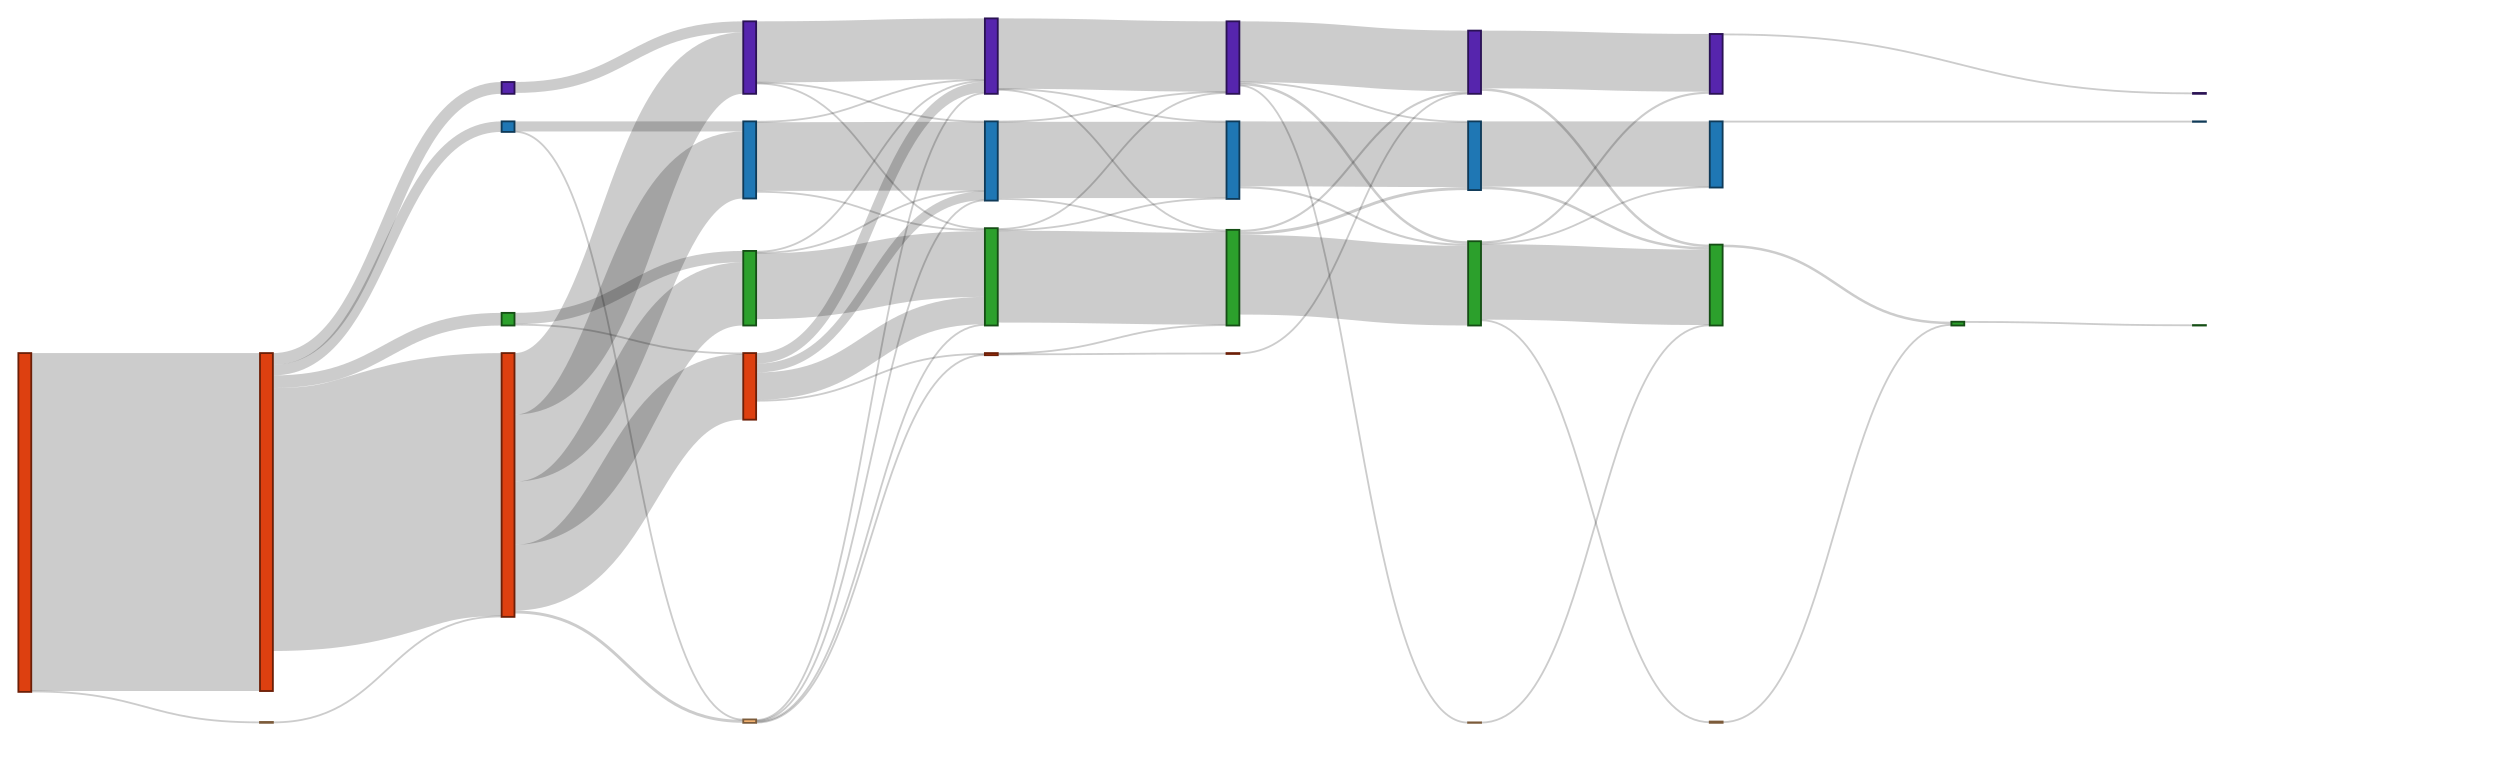
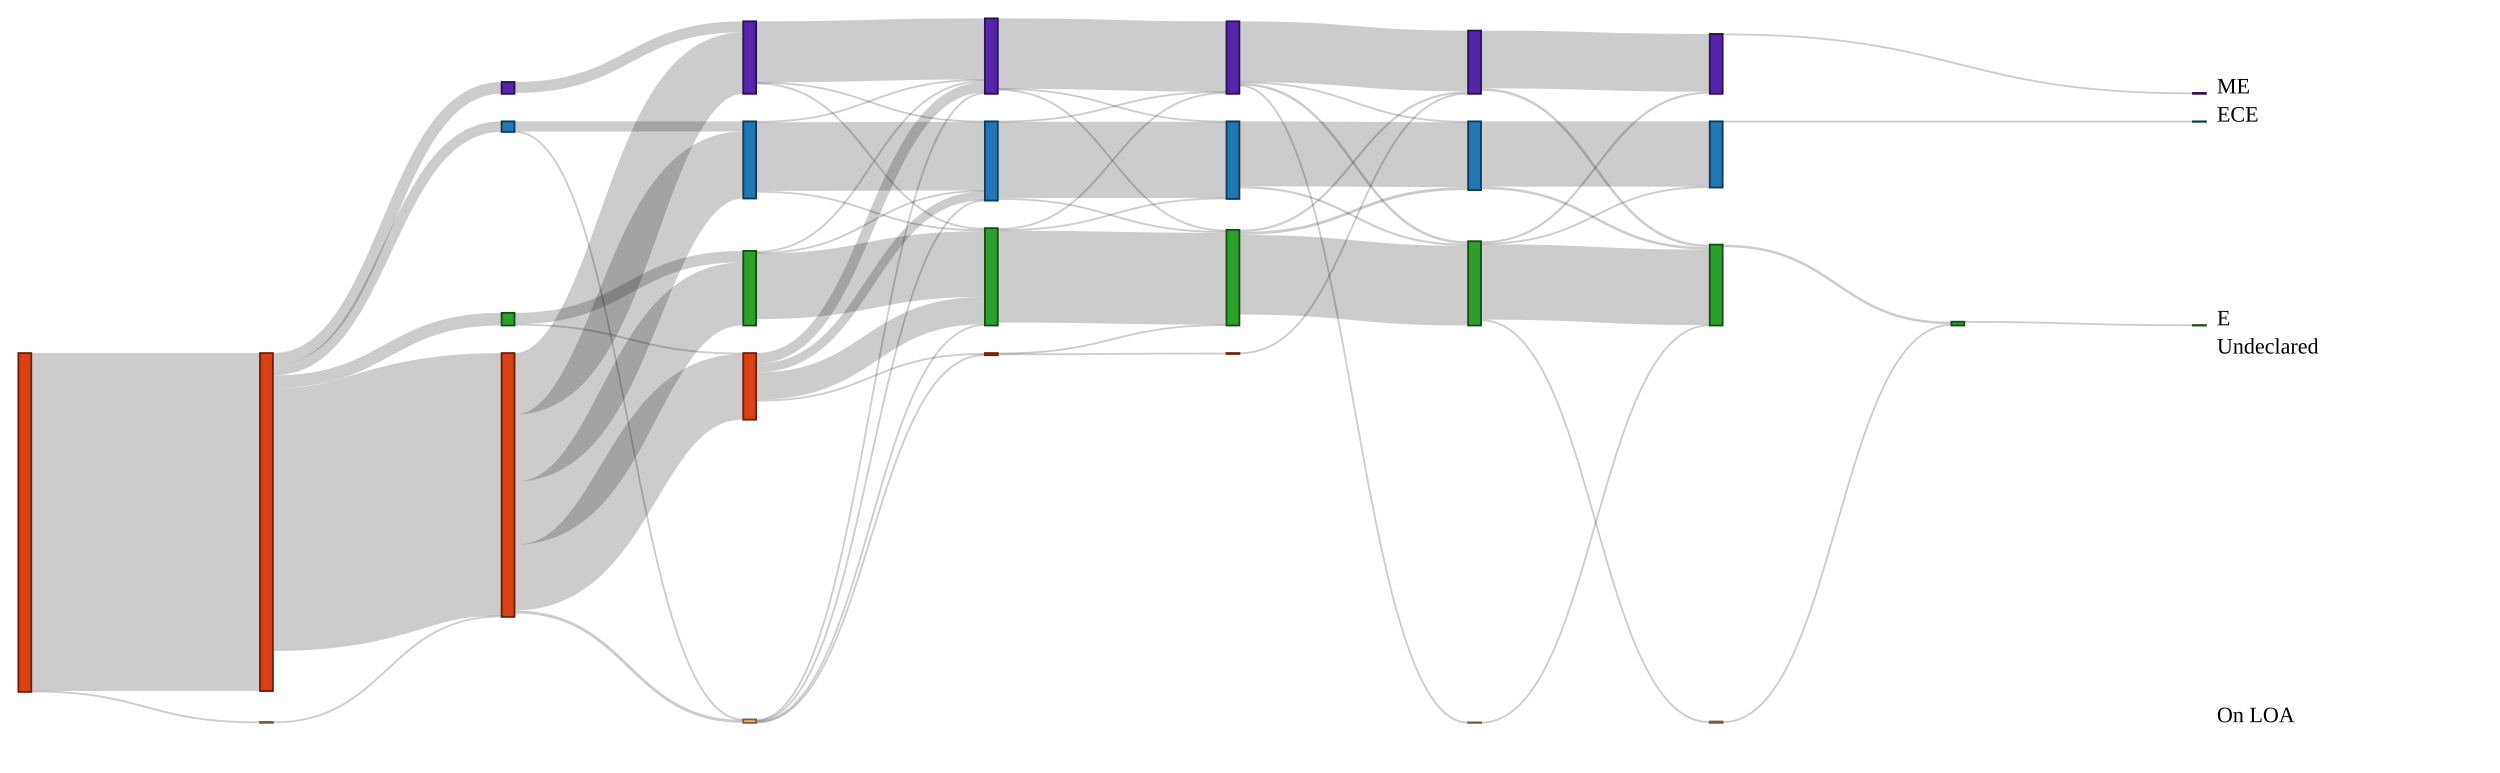
- <svg xmlns="http://www.w3.org/2000/svg" width="1360" height="420" id="svg3531" version="1.1">
-   <defs id="defs4073" />
-   <g id="g6067">
-     <g id="g5251">
-       <path class="link" d="m 17,283.997 c 62.222,0 62.222,0 124.444,0" style="fill:none;stroke:#000000;stroke-width:183.84px;stroke-opacity:1;opacity:0.2" id="path3537">
-         </path>
-       <path class="link" d="m 148.444,282.622 c 62.222,0 62.222,-19.026 124.444,-19.026" style="fill:none;stroke:#000000;stroke-width:143.037px;stroke-opacity:1;opacity:0.2" id="path3541">
-         </path>
-       <path class="link" d="m 542.778,150.487 c 62.222,0 62.222,1.146 124.444,1.146" style="fill:none;stroke:#000000;stroke-width:49.971px;stroke-opacity:1;opacity:0.2" id="path3545">
-         </path>
-       <path class="link" d="m 674.222,149.456 c 62.222,0 62.222,5.96 124.444,5.96" style="fill:none;stroke:#000000;stroke-width:43.324px;stroke-opacity:1;opacity:0.2" id="path3549">
-         </path>
-       <path class="link" d="m 542.778,87.006 c 62.222,0 62.222,0 124.444,0" style="fill:none;stroke:#000000;stroke-width:41.49px;stroke-opacity:1;opacity:0.2" id="path3553">
-         </path>
-       <path class="link" d="m 805.667,153.352 c 62.222,0 62.222,2.98 124.444,2.98" style="fill:none;stroke:#000000;stroke-width:41.032px;stroke-opacity:1;opacity:0.2" id="path3557">
-         </path>
-       <path class="link" d="M 542.778,29.14 C 605,29.14 605,30.745 667.222,30.745" style="fill:none;stroke:#000000;stroke-width:38.281px;stroke-opacity:1;opacity:0.2" id="path3561">
-         </path>
-       <path class="link" d="m 411.333,85.172 c 62.222,0 62.222,-0.229 124.444,-0.229" style="fill:none;stroke:#000000;stroke-width:37.364px;stroke-opacity:1;opacity:0.2" id="path3565">
-         </path>
-       <path class="link" d="m 279.889,243.768 c 62.222,0 62.222,-154.011 124.444,-154.011" style="fill:none;stroke:#000000;stroke-width:36.447px;stroke-opacity:1;opacity:0.2" id="path3569">
-         </path>
-       <path class="link" d="m 279.889,314.255 c 62.222,0 62.222,-103.84 124.444,-103.84" style="fill:none;stroke:#000000;stroke-width:35.759px;stroke-opacity:1;opacity:0.2" id="path3573">
-         </path>
-       <path class="link" d="m 411.333,155.759 c 62.222,0 62.222,-12.149 124.444,-12.149" style="fill:none;stroke:#000000;stroke-width:35.759px;stroke-opacity:1;opacity:0.2" id="path3577">
-         </path>
-       <path class="link" d="m 805.667,83.797 c 62.222,0 62.222,0 124.444,0" style="fill:none;stroke:#000000;stroke-width:35.53px;stroke-opacity:1;opacity:0.2" id="path3581">
-         </path>
-       <path class="link" d="m 674.222,83.682 c 62.222,0 62.222,0.458 124.444,0.458" style="fill:none;stroke:#000000;stroke-width:35.301px;stroke-opacity:1;opacity:0.2" id="path3585">
-         </path>
-       <path class="link" d="m 279.889,279.183 c 62.222,0 62.222,-119.298 124.444,-119.298" style="fill:none;stroke:#000000;stroke-width:34.384px;stroke-opacity:1;opacity:0.2" id="path3589">
-         </path>
-       <path class="link" d="m 279.889,208.811 c 62.222,0 62.222,-174.513 124.444,-174.513" style="fill:none;stroke:#000000;stroke-width:33.467px;stroke-opacity:1;opacity:0.2" id="path3593">
-         </path>
-       <path class="link" d="m 411.333,28.223 c 62.222,0 62.222,-1.605 124.444,-1.605" style="fill:none;stroke:#000000;stroke-width:33.238px;stroke-opacity:1;opacity:0.2" id="path3597">
-         </path>
-       <path class="link" d="m 674.222,28.109 c 62.222,0 62.222,5.043 124.444,5.043" style="fill:none;stroke:#000000;stroke-width:33.009px;stroke-opacity:1;opacity:0.2" id="path3601">
-         </path>
-       <path class="link" d="m 805.667,32.35 c 62.222,0 62.222,1.834 124.444,1.834" style="fill:none;stroke:#000000;stroke-width:31.404px;stroke-opacity:1;opacity:0.2" id="path3605">
-         </path>
-       <path class="link" d="m 411.333,210.072 c 62.222,0 62.222,-41.132 124.444,-41.132" style="fill:none;stroke:#000000;stroke-width:14.9px;stroke-opacity:1;opacity:0.2" id="path3609">
-         </path>
-       <path class="link" d="m 148.444,207.665 c 62.222,0 62.222,-34.026 124.444,-34.026" style="fill:none;stroke:#000000;stroke-width:6.877px;stroke-opacity:1;opacity:0.2" id="path3613">
-         </path>
-       <path class="link" d="m 148.444,195.287 c 62.222,0 62.222,-147.464 124.444,-147.464" style="fill:none;stroke:#000000;stroke-width:6.418px;stroke-opacity:1;opacity:0.2" id="path3617">
-         </path>
-       <path class="link" d="m 279.889,173.295 c 62.222,0 62.222,-33.696 124.444,-33.696" style="fill:none;stroke:#000000;stroke-width:6.189px;stroke-opacity:1;opacity:0.2" id="path3621">
-         </path>
-       <path class="link" d="m 279.889,47.593 c 62.222,0 62.222,-33.009 124.444,-33.009" style="fill:none;stroke:#000000;stroke-width:5.96px;stroke-opacity:1;opacity:0.2" id="path3625">
-         </path>
-       <path class="link" d="m 148.444,201.361 c 62.222,0 62.222,-132.464 124.444,-132.464" style="fill:none;stroke:#000000;stroke-width:5.731px;stroke-opacity:1;opacity:0.2" id="path3629">
-         </path>
-       <path class="link" d="m 411.333,194.943 c 62.222,0 62.222,-147.464 124.444,-147.464" style="fill:none;stroke:#000000;stroke-width:5.731px;stroke-opacity:1;opacity:0.2" id="path3633">
-         </path>
-       <path class="link" d="m 279.889,68.782 c 62.222,0 62.222,0 124.444,0" style="fill:none;stroke:#000000;stroke-width:5.501px;stroke-opacity:1;opacity:0.2" id="path3637">
-         </path>
-       <path class="link" d="m 411.333,200.215 c 62.222,0 62.222,-93.725 124.444,-93.725" style="fill:none;stroke:#000000;stroke-width:4.814px;stroke-opacity:1;opacity:0.2" id="path3641">
-         </path>
-       <path class="link" d="m 279.889,332.937 c 62.222,0 62.222,59.47 124.444,59.47" style="fill:none;stroke:#000000;stroke-width:1.605px;stroke-opacity:1;opacity:0.2" id="path3645">
-         </path>
-       <path class="link" d="m 674.222,126.991 c 62.222,0 62.222,-24.398 124.444,-24.398" style="fill:none;stroke:#000000;stroke-width:1.605px;stroke-opacity:1;opacity:0.2" id="path3649">
-         </path>
-       <path class="link" d="m 937.111,133.754 c 62.222,0 62.222,41.948 124.444,41.948" style="fill:none;stroke:#000000;stroke-width:1.375px;stroke-opacity:1;opacity:0.2" id="path3653">
-         </path>
-       <path class="link" d="m 674.222,45.759 c 62.222,0 62.222,86.16 124.444,86.16" style="fill:none;stroke:#000000;stroke-width:1.375px;stroke-opacity:1;opacity:0.2" id="path3657">
-         </path>
-       <path class="link" d="m 805.667,102.249 c 62.222,0 62.222,32.88 124.444,32.88" style="fill:none;stroke:#000000;stroke-width:1.375px;stroke-opacity:1;opacity:0.2" id="path3661">
-         </path>
-       <path class="link" d="m 805.667,48.739 c 62.222,0 62.222,85.014 124.444,85.014" style="fill:none;stroke:#000000;stroke-width:1.375px;stroke-opacity:1;opacity:0.2" id="path3665">
-         </path>
-       <path class="link" d="m 674.222,101.905 c 62.222,0 62.222,31.275 124.444,31.275" style="fill:none;stroke:#000000;stroke-width:1.146px;stroke-opacity:1;opacity:0.2" id="path3669">
-         </path>
-       <path class="link" d="m 674.222,125.616 c 62.222,0 62.222,-75.387 124.444,-75.387" style="fill:none;stroke:#000000;stroke-width:1.146px;stroke-opacity:1;opacity:0.2" id="path3673">
-         </path>
-       <path class="link" d="m 805.667,131.805 c 62.222,0 62.222,-81.347 124.444,-81.347" style="fill:none;stroke:#000000;stroke-width:1.146px;stroke-opacity:1;opacity:0.2" id="path3677">
-         </path>
-       <path class="link" d="m 411.333,104.312 c 62.222,0 62.222,20.96 124.444,20.96" style="fill:none;stroke:#000000;stroke-width:1px;stroke-opacity:1;opacity:0.2" id="path3681">
-         </path>
-       <path class="link" d="m 411.333,217.98 c 62.222,0 62.222,-25.444 124.444,-25.444" style="fill:none;stroke:#000000;stroke-width:1px;stroke-opacity:1;opacity:0.2" id="path3685">
-         </path>
-       <path class="link" d="m 411.333,136.963 c 62.222,0 62.222,-92.808 124.444,-92.808" style="fill:none;stroke:#000000;stroke-width:1px;stroke-opacity:1;opacity:0.2" id="path3689">
-         </path>
-       <path class="link" d="M 542.778,108.209 C 605,108.209 605,126.189 667.222,126.189" style="fill:none;stroke:#000000;stroke-width:1px;stroke-opacity:1;opacity:0.2" id="path3693">
-         </path>
-       <path class="link" d="M 542.778,124.585 C 605,124.585 605,50.573 667.222,50.573" style="fill:none;stroke:#000000;stroke-width:1px;stroke-opacity:1;opacity:0.2" id="path3697">
-         </path>
-       <path class="link" d="m 805.667,174.212 c 62.222,0 62.222,218.653 124.444,218.653" style="fill:none;stroke:#000000;stroke-width:1px;stroke-opacity:1;opacity:0.2" id="path3701">
-         </path>
-       <path class="link" d="m 937.111,392.865 c 62.222,0 62.222,-216.132 124.444,-216.132" style="fill:none;stroke:#000000;stroke-width:1px;stroke-opacity:1;opacity:0.2" id="path3705">
-         </path>
-       <path class="link" d="m 411.333,392.636 c 62.222,0 62.222,-215.903 124.444,-215.903" style="fill:none;stroke:#000000;stroke-width:1px;stroke-opacity:1;opacity:0.2" id="path3709">
-         </path>
-       <path class="link" d="m 411.333,45.415 c 62.222,0 62.222,79.054 124.444,79.054" style="fill:none;stroke:#000000;stroke-width:1px;stroke-opacity:1;opacity:0.2" id="path3713">
-         </path>
-       <path class="link" d="m 411.333,391.719 c 62.222,0 62.222,-341.032 124.444,-341.032" style="fill:none;stroke:#000000;stroke-width:1px;stroke-opacity:1;opacity:0.2" id="path3717">
-         </path>
-       <path class="link" d="M 542.778,48.854 C 605,48.854 605,125.387 667.222,125.387" style="fill:none;stroke:#000000;stroke-width:1px;stroke-opacity:1;opacity:0.2" id="path3721">
-         </path>
-       <path class="link" d="m 148.444,392.98 c 62.222,0 62.222,-57.636 124.444,-57.636" style="fill:none;stroke:#000000;stroke-width:1px;stroke-opacity:1;opacity:0.2" id="path3725">
-         </path>
-       <path class="link" d="M 542.778,125.272 C 605,125.272 605,107.98 667.222,107.98" style="fill:none;stroke:#000000;stroke-width:1px;stroke-opacity:1;opacity:0.2" id="path3729">
-         </path>
-       <path class="link" d="m 937.111,18.711 c 127.944,0 127.944,32.092 255.889,32.092" style="fill:none;stroke:#000000;stroke-width:1px;stroke-opacity:1;opacity:0.2" id="path3733">
-         </path>
-       <path class="link" d="m 411.333,137.65 c 62.222,0 62.222,-33.797 124.444,-33.797" style="fill:none;stroke:#000000;stroke-width:1px;stroke-opacity:1;opacity:0.2" id="path3737">
-         </path>
-       <path class="link" d="m 17,376.146 c 62.222,0 62.222,16.834 124.444,16.834" style="fill:none;stroke:#000000;stroke-width:1px;stroke-opacity:1;opacity:0.2" id="path3741">
-         </path>
-       <path class="link" d="M 542.778,192.307 C 605,192.307 605,176.848 667.222,176.848" style="fill:none;stroke:#000000;stroke-width:1px;stroke-opacity:1;opacity:0.2" id="path3745">
-         </path>
-       <path class="link" d="m 805.667,132.607 c 62.222,0 62.222,-30.817 124.444,-30.817" style="fill:none;stroke:#000000;stroke-width:1px;stroke-opacity:1;opacity:0.2" id="path3749">
-         </path>
-       <path class="link" d="M 542.778,192.765 C 605,192.765 605,192.307 667.222,192.307" style="fill:none;stroke:#000000;stroke-width:1px;stroke-opacity:1;opacity:0.2" id="path3753">
-         </path>
-       <path class="link" d="m 411.333,66.261 c 62.222,0 62.222,-22.794 124.444,-22.794" style="fill:none;stroke:#000000;stroke-width:1px;stroke-opacity:1;opacity:0.2" id="path3757">
-         </path>
-       <path class="link" d="m 279.889,176.619 c 62.222,0 62.222,15.688 124.444,15.688" style="fill:none;stroke:#000000;stroke-width:1px;stroke-opacity:1;opacity:0.2" id="path3761">
-         </path>
-       <path class="link" d="m 674.222,44.842 c 62.222,0 62.222,21.418 124.444,21.418" style="fill:none;stroke:#000000;stroke-width:1px;stroke-opacity:1;opacity:0.2" id="path3765">
-         </path>
-       <path class="link" d="M 542.778,48.395 C 605,48.395 605,66.146 667.222,66.146" style="fill:none;stroke:#000000;stroke-width:1px;stroke-opacity:1;opacity:0.2" id="path3769">
-         </path>
-       <path class="link" d="m 411.333,392.178 c 62.222,0 62.222,-283.166 124.444,-283.166" style="fill:none;stroke:#000000;stroke-width:1px;stroke-opacity:1;opacity:0.2" id="path3773">
-         </path>
-       <path class="link" d="m 805.667,393.095 c 62.222,0 62.222,-216.132 124.444,-216.132" style="fill:none;stroke:#000000;stroke-width:1px;stroke-opacity:1;opacity:0.2" id="path3777">
-         </path>
-       <path class="link" d="m 937.111,66.146 c 127.944,0 127.944,0 255.889,0" style="fill:none;stroke:#000000;stroke-width:1px;stroke-opacity:1;opacity:0.2" id="path3781">
-         </path>
-       <path class="link" d="M 542.778,66.146 C 605,66.146 605,50 667.222,50" style="fill:none;stroke:#000000;stroke-width:1px;stroke-opacity:1;opacity:0.2" id="path3785">
-         </path>
-       <path class="link" d="m 674.222,46.562 c 62.222,0 62.222,346.533 124.444,346.533" style="fill:none;stroke:#000000;stroke-width:1px;stroke-opacity:1;opacity:0.2" id="path3789">
-         </path>
-       <path class="link" d="m 674.222,192.192 c 62.222,0 62.222,-141.275 124.444,-141.275" style="fill:none;stroke:#000000;stroke-width:1px;stroke-opacity:1;opacity:0.2" id="path3793">
-         </path>
-       <path class="link" d="m 411.333,44.957 c 62.222,0 62.222,21.189 124.444,21.189" style="fill:none;stroke:#000000;stroke-width:1px;stroke-opacity:1;opacity:0.2" id="path3797">
-         </path>
-       <path class="link" d="m 279.889,71.648 c 62.222,0 62.222,319.842 124.444,319.842" style="fill:none;stroke:#000000;stroke-width:1px;stroke-opacity:1;opacity:0.2" id="path3801">
-         </path>
-       <path class="link" d="m 411.333,393.095 c 62.222,0 62.222,-199.986 124.444,-199.986" style="fill:none;stroke:#000000;stroke-width:1px;stroke-opacity:1;opacity:0.2" id="path3805">
-         </path>
-       <path class="link" d="m 1068.556,175.129 c 62.222,0 62.222,1.834 124.444,1.834" style="fill:none;stroke:#000000;stroke-width:1px;stroke-opacity:1;opacity:0.2" id="path3809">
+ <svg xmlns="http://www.w3.org/2000/svg" width="1360" height="420" id="svg2" version="1.1">
+   <defs id="defs544" />
+   <g id="g5377">
+     <g id="g5237">
+       <path class="link" d="m 17,283.997 c 62.222,0 62.222,0 124.444,0" style="stroke-width:183.84px;fill:none;stroke:#000000;stroke-opacity:1;opacity:0.2" id="path8">
+         </path>
+       <path class="link" d="m 148.444,282.622 c 62.222,0 62.222,-19.026 124.444,-19.026" style="stroke-width:143.037px;fill:none;stroke:#000000;stroke-opacity:1;opacity:0.2" id="path12">
+         </path>
+       <path class="link" d="m 542.778,150.487 c 62.222,0 62.222,1.146 124.444,1.146" style="stroke-width:49.971px;fill:none;stroke:#000000;stroke-opacity:1;opacity:0.2" id="path16">
+         </path>
+       <path class="link" d="m 674.222,149.456 c 62.222,0 62.222,5.96 124.444,5.96" style="stroke-width:43.324px;fill:none;stroke:#000000;stroke-opacity:1;opacity:0.2" id="path20">
+         </path>
+       <path class="link" d="m 542.778,87.006 c 62.222,0 62.222,0 124.444,0" style="stroke-width:41.49px;fill:none;stroke:#000000;stroke-opacity:1;opacity:0.2" id="path24">
+         </path>
+       <path class="link" d="m 805.667,153.352 c 62.222,0 62.222,2.98 124.444,2.98" style="stroke-width:41.032px;fill:none;stroke:#000000;stroke-opacity:1;opacity:0.2" id="path28">
+         </path>
+       <path class="link" d="M 542.778,29.14 C 605,29.14 605,30.745 667.222,30.745" style="stroke-width:38.281px;fill:none;stroke:#000000;stroke-opacity:1;opacity:0.2" id="path32">
+         </path>
+       <path class="link" d="m 411.333,85.172 c 62.222,0 62.222,-0.229 124.444,-0.229" style="stroke-width:37.364px;fill:none;stroke:#000000;stroke-opacity:1;opacity:0.2" id="path36">
+         </path>
+       <path class="link" d="m 279.889,243.768 c 62.222,0 62.222,-154.011 124.444,-154.011" style="stroke-width:36.447px;fill:none;stroke:#000000;stroke-opacity:1;opacity:0.2" id="path40">
+         </path>
+       <path class="link" d="m 279.889,314.255 c 62.222,0 62.222,-103.84 124.444,-103.84" style="stroke-width:35.759px;fill:none;stroke:#000000;stroke-opacity:1;opacity:0.2" id="path44">
+         </path>
+       <path class="link" d="m 411.333,155.759 c 62.222,0 62.222,-12.149 124.444,-12.149" style="stroke-width:35.759px;fill:none;stroke:#000000;stroke-opacity:1;opacity:0.2" id="path48">
+         </path>
+       <path class="link" d="m 805.667,83.797 c 62.222,0 62.222,0 124.444,0" style="stroke-width:35.53px;fill:none;stroke:#000000;stroke-opacity:1;opacity:0.2" id="path52">
+         </path>
+       <path class="link" d="m 674.222,83.682 c 62.222,0 62.222,0.458 124.444,0.458" style="stroke-width:35.301px;fill:none;stroke:#000000;stroke-opacity:1;opacity:0.2" id="path56">
+         </path>
+       <path class="link" d="m 279.889,279.183 c 62.222,0 62.222,-119.298 124.444,-119.298" style="stroke-width:34.384px;fill:none;stroke:#000000;stroke-opacity:1;opacity:0.2" id="path60">
+         </path>
+       <path class="link" d="m 279.889,208.811 c 62.222,0 62.222,-174.513 124.444,-174.513" style="stroke-width:33.467px;fill:none;stroke:#000000;stroke-opacity:1;opacity:0.2" id="path64">
+         </path>
+       <path class="link" d="m 411.333,28.223 c 62.222,0 62.222,-1.605 124.444,-1.605" style="stroke-width:33.238px;fill:none;stroke:#000000;stroke-opacity:1;opacity:0.2" id="path68">
+         </path>
+       <path class="link" d="m 674.222,28.109 c 62.222,0 62.222,5.043 124.444,5.043" style="stroke-width:33.009px;fill:none;stroke:#000000;stroke-opacity:1;opacity:0.2" id="path72">
+         </path>
+       <path class="link" d="m 805.667,32.35 c 62.222,0 62.222,1.834 124.444,1.834" style="stroke-width:31.404px;fill:none;stroke:#000000;stroke-opacity:1;opacity:0.2" id="path76">
+         </path>
+       <path class="link" d="m 411.333,210.072 c 62.222,0 62.222,-41.132 124.444,-41.132" style="stroke-width:14.9px;fill:none;stroke:#000000;stroke-opacity:1;opacity:0.2" id="path80">
+         </path>
+       <path class="link" d="m 148.444,207.665 c 62.222,0 62.222,-34.026 124.444,-34.026" style="stroke-width:6.877px;fill:none;stroke:#000000;stroke-opacity:1;opacity:0.2" id="path84">
+         </path>
+       <path class="link" d="m 148.444,195.287 c 62.222,0 62.222,-147.464 124.444,-147.464" style="stroke-width:6.418px;fill:none;stroke:#000000;stroke-opacity:1;opacity:0.2" id="path88">
+         </path>
+       <path class="link" d="m 279.889,173.295 c 62.222,0 62.222,-33.696 124.444,-33.696" style="stroke-width:6.189px;fill:none;stroke:#000000;stroke-opacity:1;opacity:0.2" id="path92">
+         </path>
+       <path class="link" d="m 279.889,47.593 c 62.222,0 62.222,-33.009 124.444,-33.009" style="stroke-width:5.96px;fill:none;stroke:#000000;stroke-opacity:1;opacity:0.2" id="path96">
+         </path>
+       <path class="link" d="m 148.444,201.361 c 62.222,0 62.222,-132.464 124.444,-132.464" style="stroke-width:5.731px;fill:none;stroke:#000000;stroke-opacity:1;opacity:0.2" id="path100">
+         </path>
+       <path class="link" d="m 411.333,194.943 c 62.222,0 62.222,-147.464 124.444,-147.464" style="stroke-width:5.731px;fill:none;stroke:#000000;stroke-opacity:1;opacity:0.2" id="path104">
+         </path>
+       <path class="link" d="m 279.889,68.782 c 62.222,0 62.222,0 124.444,0" style="stroke-width:5.501px;fill:none;stroke:#000000;stroke-opacity:1;opacity:0.2" id="path108">
+         </path>
+       <path class="link" d="m 411.333,200.215 c 62.222,0 62.222,-93.725 124.444,-93.725" style="stroke-width:4.814px;fill:none;stroke:#000000;stroke-opacity:1;opacity:0.2" id="path112">
+         </path>
+       <path class="link" d="m 279.889,332.937 c 62.222,0 62.222,59.47 124.444,59.47" style="stroke-width:1.605px;fill:none;stroke:#000000;stroke-opacity:1;opacity:0.2" id="path116">
+         </path>
+       <path class="link" d="m 674.222,126.991 c 62.222,0 62.222,-24.398 124.444,-24.398" style="stroke-width:1.605px;fill:none;stroke:#000000;stroke-opacity:1;opacity:0.2" id="path120">
+         </path>
+       <path class="link" d="m 937.111,133.754 c 62.222,0 62.222,41.948 124.444,41.948" style="stroke-width:1.375px;fill:none;stroke:#000000;stroke-opacity:1;opacity:0.2" id="path124">
+         </path>
+       <path class="link" d="m 674.222,45.759 c 62.222,0 62.222,86.16 124.444,86.16" style="stroke-width:1.375px;fill:none;stroke:#000000;stroke-opacity:1;opacity:0.2" id="path128">
+         </path>
+       <path class="link" d="m 805.667,102.249 c 62.222,0 62.222,32.88 124.444,32.88" style="stroke-width:1.375px;fill:none;stroke:#000000;stroke-opacity:1;opacity:0.2" id="path132">
+         </path>
+       <path class="link" d="m 805.667,48.739 c 62.222,0 62.222,85.014 124.444,85.014" style="stroke-width:1.375px;fill:none;stroke:#000000;stroke-opacity:1;opacity:0.2" id="path136">
+         </path>
+       <path class="link" d="m 674.222,101.905 c 62.222,0 62.222,31.275 124.444,31.275" style="stroke-width:1.146px;fill:none;stroke:#000000;stroke-opacity:1;opacity:0.2" id="path140">
+         </path>
+       <path class="link" d="m 674.222,125.616 c 62.222,0 62.222,-75.387 124.444,-75.387" style="stroke-width:1.146px;fill:none;stroke:#000000;stroke-opacity:1;opacity:0.2" id="path144">
+         </path>
+       <path class="link" d="m 805.667,131.805 c 62.222,0 62.222,-81.347 124.444,-81.347" style="stroke-width:1.146px;fill:none;stroke:#000000;stroke-opacity:1;opacity:0.2" id="path148">
+         </path>
+       <path class="link" d="m 411.333,104.312 c 62.222,0 62.222,20.96 124.444,20.96" style="stroke-width:1px;fill:none;stroke:#000000;stroke-opacity:1;opacity:0.2" id="path152">
+         </path>
+       <path class="link" d="m 411.333,217.98 c 62.222,0 62.222,-25.444 124.444,-25.444" style="stroke-width:1px;fill:none;stroke:#000000;stroke-opacity:1;opacity:0.2" id="path156">
+         </path>
+       <path class="link" d="m 411.333,136.963 c 62.222,0 62.222,-92.808 124.444,-92.808" style="stroke-width:1px;fill:none;stroke:#000000;stroke-opacity:1;opacity:0.2" id="path160">
+         </path>
+       <path class="link" d="M 542.778,108.209 C 605,108.209 605,126.189 667.222,126.189" style="stroke-width:1px;fill:none;stroke:#000000;stroke-opacity:1;opacity:0.2" id="path164">
+         </path>
+       <path class="link" d="M 542.778,124.585 C 605,124.585 605,50.573 667.222,50.573" style="stroke-width:1px;fill:none;stroke:#000000;stroke-opacity:1;opacity:0.2" id="path168">
+         </path>
+       <path class="link" d="m 805.667,174.212 c 62.222,0 62.222,218.653 124.444,218.653" style="stroke-width:1px;fill:none;stroke:#000000;stroke-opacity:1;opacity:0.2" id="path172">
+         </path>
+       <path class="link" d="m 937.111,392.865 c 62.222,0 62.222,-216.132 124.444,-216.132" style="stroke-width:1px;fill:none;stroke:#000000;stroke-opacity:1;opacity:0.2" id="path176">
+         </path>
+       <path class="link" d="m 411.333,392.636 c 62.222,0 62.222,-215.903 124.444,-215.903" style="stroke-width:1px;fill:none;stroke:#000000;stroke-opacity:1;opacity:0.2" id="path180">
+         </path>
+       <path class="link" d="m 411.333,45.415 c 62.222,0 62.222,79.054 124.444,79.054" style="stroke-width:1px;fill:none;stroke:#000000;stroke-opacity:1;opacity:0.2" id="path184">
+         </path>
+       <path class="link" d="m 411.333,391.719 c 62.222,0 62.222,-341.032 124.444,-341.032" style="stroke-width:1px;fill:none;stroke:#000000;stroke-opacity:1;opacity:0.2" id="path188">
+         </path>
+       <path class="link" d="M 542.778,48.854 C 605,48.854 605,125.387 667.222,125.387" style="stroke-width:1px;fill:none;stroke:#000000;stroke-opacity:1;opacity:0.2" id="path192">
+         </path>
+       <path class="link" d="m 148.444,392.98 c 62.222,0 62.222,-57.636 124.444,-57.636" style="stroke-width:1px;fill:none;stroke:#000000;stroke-opacity:1;opacity:0.2" id="path196">
+         </path>
+       <path class="link" d="M 542.778,125.272 C 605,125.272 605,107.98 667.222,107.98" style="stroke-width:1px;fill:none;stroke:#000000;stroke-opacity:1;opacity:0.2" id="path200">
+         </path>
+       <path class="link" d="m 937.111,18.711 c 127.944,0 127.944,32.092 255.889,32.092" style="stroke-width:1px;fill:none;stroke:#000000;stroke-opacity:1;opacity:0.2" id="path204">
+         </path>
+       <path class="link" d="m 411.333,137.65 c 62.222,0 62.222,-33.797 124.444,-33.797" style="stroke-width:1px;fill:none;stroke:#000000;stroke-opacity:1;opacity:0.2" id="path208">
+         </path>
+       <path class="link" d="m 17,376.146 c 62.222,0 62.222,16.834 124.444,16.834" style="stroke-width:1px;fill:none;stroke:#000000;stroke-opacity:1;opacity:0.2" id="path212">
+         </path>
+       <path class="link" d="M 542.778,192.307 C 605,192.307 605,176.848 667.222,176.848" style="stroke-width:1px;fill:none;stroke:#000000;stroke-opacity:1;opacity:0.2" id="path216">
+         </path>
+       <path class="link" d="m 805.667,132.607 c 62.222,0 62.222,-30.817 124.444,-30.817" style="stroke-width:1px;fill:none;stroke:#000000;stroke-opacity:1;opacity:0.2" id="path220">
+         </path>
+       <path class="link" d="M 542.778,192.765 C 605,192.765 605,192.307 667.222,192.307" style="stroke-width:1px;fill:none;stroke:#000000;stroke-opacity:1;opacity:0.2" id="path224">
+         </path>
+       <path class="link" d="m 411.333,66.261 c 62.222,0 62.222,-22.794 124.444,-22.794" style="stroke-width:1px;fill:none;stroke:#000000;stroke-opacity:1;opacity:0.2" id="path228">
+         </path>
+       <path class="link" d="m 279.889,176.619 c 62.222,0 62.222,15.688 124.444,15.688" style="stroke-width:1px;fill:none;stroke:#000000;stroke-opacity:1;opacity:0.2" id="path232">
+         </path>
+       <path class="link" d="m 674.222,44.842 c 62.222,0 62.222,21.418 124.444,21.418" style="stroke-width:1px;fill:none;stroke:#000000;stroke-opacity:1;opacity:0.2" id="path236">
+         </path>
+       <path class="link" d="M 542.778,48.395 C 605,48.395 605,66.146 667.222,66.146" style="stroke-width:1px;fill:none;stroke:#000000;stroke-opacity:1;opacity:0.2" id="path240">
+         </path>
+       <path class="link" d="m 411.333,392.178 c 62.222,0 62.222,-283.166 124.444,-283.166" style="stroke-width:1px;fill:none;stroke:#000000;stroke-opacity:1;opacity:0.2" id="path244">
+         </path>
+       <path class="link" d="m 805.667,393.095 c 62.222,0 62.222,-216.132 124.444,-216.132" style="stroke-width:1px;fill:none;stroke:#000000;stroke-opacity:1;opacity:0.2" id="path248">
+         </path>
+       <path class="link" d="m 937.111,66.146 c 127.944,0 127.944,0 255.889,0" style="stroke-width:1px;fill:none;stroke:#000000;stroke-opacity:1;opacity:0.2" id="path252">
+         </path>
+       <path class="link" d="M 542.778,66.146 C 605,66.146 605,50 667.222,50" style="stroke-width:1px;fill:none;stroke:#000000;stroke-opacity:1;opacity:0.2" id="path256">
+         </path>
+       <path class="link" d="m 674.222,46.562 c 62.222,0 62.222,346.533 124.444,346.533" style="stroke-width:1px;fill:none;stroke:#000000;stroke-opacity:1;opacity:0.2" id="path260">
+         </path>
+       <path class="link" d="m 674.222,192.192 c 62.222,0 62.222,-141.275 124.444,-141.275" style="stroke-width:1px;fill:none;stroke:#000000;stroke-opacity:1;opacity:0.2" id="path264">
+         </path>
+       <path class="link" d="m 411.333,44.957 c 62.222,0 62.222,21.189 124.444,21.189" style="stroke-width:1px;fill:none;stroke:#000000;stroke-opacity:1;opacity:0.2" id="path268">
+         </path>
+       <path class="link" d="m 279.889,71.648 c 62.222,0 62.222,319.842 124.444,319.842" style="stroke-width:1px;fill:none;stroke:#000000;stroke-opacity:1;opacity:0.2" id="path272">
+         </path>
+       <path class="link" d="m 411.333,393.095 c 62.222,0 62.222,-199.986 124.444,-199.986" style="stroke-width:1px;fill:none;stroke:#000000;stroke-opacity:1;opacity:0.2" id="path276">
+         </path>
+       <path class="link" d="m 1068.556,175.129 c 62.222,0 62.222,1.834 124.444,1.834" style="stroke-width:1px;fill:none;stroke:#000000;stroke-opacity:1;opacity:0.2" id="path280">
        </path>
    </g>
-     <g transform="translate(10,10)" id="g3813">
-       <g class="node" transform="translate(0,182.0774)" id="g3815">
-         <rect height="184.298" width="7" style="fill:#dd4010;stroke:#6c1f07" id="rect3817" x="0" y="0">
-           </rect>
-         <text x="1196" y="92.149" dy="3.7574921e-039" id="text3821" style="text-anchor:start" />
-       </g>
-       <g class="node" transform="translate(131.4444,182.0774)" id="g3823">
-         <rect height="183.84" width="7" style="fill:#dd4010;stroke:#6c1f07" id="rect3825" x="0" y="0">
-           </rect>
-         <text x="1064.555" y="91.92" dy="3.7574921e-039" id="text3829" style="text-anchor:start" />
-       </g>
-       <g class="node" transform="translate(262.8889,182.0774)" id="g3831">
-         <rect height="143.496" width="7" style="fill:#dd4010;stroke:#6c1f07" id="rect3833" x="0" y="0">
-           </rect>
-         <text x="933.111" y="71.748" dy="3.7574921e-039" id="text3837" style="text-anchor:start" />
-       </g>
-       <g class="node" transform="translate(394.3333,126.5043)" id="g3839">
-         <rect height="40.573" width="7" style="fill:#2ca02c;stroke:#154e15" id="rect3841" x="0" y="0">
-           </rect>
-         <text x="801.667" y="20.287" dy="3.7574921e-039" id="text3845" style="text-anchor:start" />
-       </g>
-       <g class="node" transform="translate(525.7778,114.1261)" id="g3847">
-         <rect height="52.951" width="7" style="fill:#2ca02c;stroke:#154e15" id="rect3849" x="0" y="0">
-           </rect>
-         <text x="670.222" y="26.476" dy="3.7574921e-039" id="text3853" style="text-anchor:start" />
-       </g>
-       <g class="node" transform="translate(657.2222,115.043)" id="g3855">
-         <rect height="52.034" width="7" style="fill:#2ca02c;stroke:#154e15" id="rect3857" x="0" y="0">
-           </rect>
-         <text x="538.778" y="26.017" dy="3.7574921e-039" id="text3861" style="text-anchor:start" />
-       </g>
-       <g class="node" transform="translate(788.6667,121.2321)" id="g3863">
-         <rect height="45.845" width="7" style="fill:#2ca02c;stroke:#154e15" id="rect3865" x="0" y="0">
-           </rect>
-         <text x="407.333" y="22.923" dy="3.7574921e-039" id="text3869" style="text-anchor:start" />
-       </g>
-       <g class="node" transform="translate(920.1111,123.0659)" id="g3871">
-         <rect height="44.011" width="7" style="fill:#2ca02c;stroke:#154e15" id="rect3873" x="0" y="0">
-           </rect>
-         <text x="275.889" y="22.006" dy="3.7574921e-039" id="text3877" style="text-anchor:start" />
-       </g>
-       <g class="node" transform="translate(262.8889,160.2006)" id="g3879">
-         <rect height="6.877" width="7" style="fill:#2ca02c;stroke:#154e15" id="rect3881" x="0" y="0">
-           </rect>
-         <text x="933.111" y="3.438" dy="3.7574921e-039" id="text3885" style="text-anchor:start" />
-       </g>
-       <g class="node" transform="translate(394.3333,182.0774)" id="g3887">
-         <rect height="36.218" width="7" style="fill:#dd4010;stroke:#6c1f07" id="rect3889" x="0" y="0">
-           </rect>
-         <text x="801.667" y="18.109" dy="3.7574921e-039" id="text3893" style="text-anchor:start" />
-       </g>
-       <g class="node" transform="translate(525.7778,0)" id="g3895">
-         <rect height="41.032" width="7" style="fill:#5625ad;stroke:#2a1254" id="rect3897" x="0" y="0">
-           </rect>
-         <text x="670.222" y="20.516" dy="3.7574921e-039" id="text3901" style="text-anchor:start" />
-       </g>
-       <g class="node" transform="translate(657.2222,1.604585)" id="g3903">
-         <rect height="39.427" width="7" style="fill:#5625ad;stroke:#2a1254" id="rect3905" x="0" y="0">
-           </rect>
-         <text x="538.778" y="19.713" dy="3.7574921e-039" id="text3909" style="text-anchor:start" />
-       </g>
-       <g class="node" transform="translate(788.6667,6.647564)" id="g3911">
-         <rect height="34.384" width="7" style="fill:#5625ad;stroke:#2a1254" id="rect3913" x="0" y="0">
-           </rect>
-         <text x="407.333" y="17.192" dy="3.7574921e-039" id="text3917" style="text-anchor:start" />
-       </g>
-       <g class="node" transform="translate(920.1111,8.481375)" id="g3919">
-         <rect height="32.55" width="7" style="fill:#5625ad;stroke:#2a1254" id="rect3921" x="0" y="0">
-           </rect>
-         <text x="275.889" y="16.275" dy="3.7574921e-039" id="text3925" style="text-anchor:start" />
-       </g>
-       <g class="node" transform="translate(394.3333,1.604585)" id="g3927">
-         <rect height="39.427" width="7" style="fill:#5625ad;stroke:#2a1254" id="rect3929" x="0" y="0">
-           </rect>
-         <text x="801.667" y="19.713" dy="3.7574921e-039" id="text3933" style="text-anchor:start" />
-       </g>
-       <g class="node" transform="translate(394.3333,56.03152)" id="g3935">
-         <rect height="41.948" width="7" style="fill:#1f77b4;stroke:#0f3a58" id="rect3937" x="0" y="0">
-           </rect>
-         <text x="801.667" y="20.974" dy="3.7574921e-039" id="text3941" style="text-anchor:start" />
-       </g>
-       <g class="node" transform="translate(525.7778,56.03152)" id="g3943">
-         <rect height="43.095" width="7" style="fill:#1f77b4;stroke:#0f3a58" id="rect3945" x="0" y="0">
-           </rect>
-         <text x="670.222" y="21.547" dy="3.7574921e-039" id="text3949" style="text-anchor:start" />
-       </g>
-       <g class="node" transform="translate(657.2222,56.03152)" id="g3951">
-         <rect height="42.178" width="7" style="fill:#1f77b4;stroke:#0f3a58" id="rect3953" x="0" y="0">
-           </rect>
-         <text x="538.778" y="21.089" dy="3.7574921e-039" id="text3957" style="text-anchor:start" />
-       </g>
-       <g class="node" transform="translate(788.6667,56.03152)" id="g3959">
-         <rect height="37.364" width="7" style="fill:#1f77b4;stroke:#0f3a58" id="rect3961" x="0" y="0">
-           </rect>
-         <text x="407.333" y="18.682" dy="3.7574921e-039" id="text3965" style="text-anchor:start" />
-       </g>
-       <g class="node" transform="translate(920.1111,56.03152)" id="g3967">
-         <rect height="35.989" width="7" style="fill:#1f77b4;stroke:#0f3a58" id="rect3969" x="0" y="0">
-           </rect>
-         <text x="275.889" y="17.994" dy="3.7574921e-039" id="text3973" style="text-anchor:start" />
-       </g>
-       <g class="node" transform="translate(1183,56.03152)" id="g3975">
-         <rect height="0.229" width="7" style="fill:#1f77b4;stroke:#0f3a58" id="rect3977" x="0" y="0">
-           </rect>
-         <text x="13" y="0.115" dy="3.7574921e-039" id="text3981" style="text-anchor:start" />
-       </g>
-       <g class="node" transform="translate(262.8889,34.61318)" id="g3983">
-         <rect height="6.418" width="7" style="fill:#5625ad;stroke:#2a1254" id="rect3985" x="0" y="0">
-           </rect>
-         <text x="933.111" y="3.209" dy="3.7574921e-039" id="text3989" style="text-anchor:start" />
-       </g>
-       <g class="node" transform="translate(525.7778,182.0774)" id="g3991">
-         <rect height="1.146" width="7" style="fill:#dd4010;stroke:#6c1f07" id="rect3993" x="0" y="0">
-           </rect>
-         <text x="670.222" y="0.573" dy="3.7574921e-039" id="text3997" style="text-anchor:start" />
-       </g>
-       <g class="node" transform="translate(657.2222,182.0774)" id="g3999">
-         <rect height="0.458" width="7" style="fill:#dd4010;stroke:#6c1f07" id="rect4001" x="0" y="0">
-           </rect>
-         <text x="538.778" y="0.229" dy="3.7574921e-039" id="text4005" style="text-anchor:start" />
-       </g>
-       <g class="node" transform="translate(262.8889,56.03152)" id="g4007">
-         <rect height="5.731" width="7" style="fill:#1f77b4;stroke:#0f3a58" id="rect4009" x="0" y="0">
-           </rect>
-         <text x="933.111" y="2.865" dy="3.7574921e-039" id="text4013" style="text-anchor:start" />
-       </g>
-       <g class="node" transform="translate(131.4444,382.7507)" id="g4015">
-         <rect height="0.458" width="7" style="fill:#ffbb78;stroke:#7c5b3a" id="rect4017" x="0" y="0">
-           </rect>
-         <text x="1064.555" y="0.229" dy="3.7574921e-039" id="text4021" style="text-anchor:start" />
-       </g>
-       <g class="node" transform="translate(394.3333,381.3754)" id="g4023">
-         <rect height="1.834" width="7" style="fill:#ffbb78;stroke:#7c5b3a" id="rect4025" x="0" y="0">
-           </rect>
-         <text x="801.667" y="0.917" dy="3.7574921e-039" id="text4029" style="text-anchor:start" />
-       </g>
-       <g class="node" transform="translate(920.1111,382.5215)" id="g4031">
-         <rect height="0.688" width="7" style="fill:#ffbb78;stroke:#7c5b3a" id="rect4033" x="0" y="0">
-           </rect>
-         <text x="275.889" y="0.344" dy="3.7574921e-039" id="text4037" style="text-anchor:start" />
-       </g>
-       <g class="node" transform="translate(1051.556,165.0143)" id="g4039">
-         <rect height="2.063" width="7" style="fill:#2ca02c;stroke:#154e15" id="rect4041" x="0" y="0">
-           </rect>
-         <text x="144.444" y="1.032" dy="3.7574921e-039" id="text4045" style="text-anchor:start" />
-       </g>
-       <g class="node" transform="translate(788.6667,382.9799)" id="g4047">
-         <rect height="0.229" width="7" style="fill:#ffbb78;stroke:#7c5b3a" id="rect4049" x="0" y="0">
-           </rect>
-         <text x="407.333" y="0.115" dy="3.7574921e-039" id="text4053" style="text-anchor:start" />
-       </g>
-       <g class="node" transform="translate(1183,40.57307)" id="g4055">
-         <rect height="0.458" width="7" style="fill:#5625ad;stroke:#2a1254" id="rect4057" x="0" y="0">
-           </rect>
-         <text x="13" y="0.229" dy="3.7574921e-039" id="text4061" style="text-anchor:start" />
-       </g>
-       <g class="node" transform="translate(1183,166.8481)" id="g4063">
-         <rect height="0.229" width="7" style="fill:#2ca02c;stroke:#154e15" id="rect4065" x="0" y="0">
-           </rect>
-         <text x="13" y="0.115" dy="3.7574921e-039" id="text4069" style="text-anchor:start" />
+     <g transform="translate(10,10)" id="g284">
+       <g class="node" transform="translate(0,182.0774)" id="g286">
+         <rect y="0" x="0" height="184.298" width="7" style="fill:#dd4010;stroke:#6c1f07" id="rect288">
+           </rect>
+         <text style="text-anchor:start" x="1196" y="92.149" dy="3.7587701e-039" id="text292" />
+       </g>
+       <g class="node" transform="translate(131.4444,182.0774)" id="g294">
+         <rect y="0" x="0" height="183.84" width="7" style="fill:#dd4010;stroke:#6c1f07" id="rect296">
+           </rect>
+         <text style="text-anchor:start" x="1064.555" y="91.92" dy="3.7587701e-039" id="text300" />
+       </g>
+       <g class="node" transform="translate(262.8889,182.0774)" id="g302">
+         <rect y="0" x="0" height="143.496" width="7" style="fill:#dd4010;stroke:#6c1f07" id="rect304">
+           </rect>
+         <text style="text-anchor:start" x="933.111" y="71.748" dy="3.7587701e-039" id="text308" />
+       </g>
+       <g class="node" transform="translate(394.3333,126.5043)" id="g310">
+         <rect y="0" x="0" height="40.573" width="7" style="fill:#2ca02c;stroke:#154e15" id="rect312">
+           </rect>
+         <text style="text-anchor:start" x="801.667" y="20.287" dy="3.7587701e-039" id="text316" />
+       </g>
+       <g class="node" transform="translate(525.7778,114.1261)" id="g318">
+         <rect y="0" x="0" height="52.951" width="7" style="fill:#2ca02c;stroke:#154e15" id="rect320">
+           </rect>
+         <text style="text-anchor:start" x="670.222" y="26.476" dy="3.7587701e-039" id="text324" />
+       </g>
+       <g class="node" transform="translate(657.2222,115.043)" id="g326">
+         <rect y="0" x="0" height="52.034" width="7" style="fill:#2ca02c;stroke:#154e15" id="rect328">
+           </rect>
+         <text style="text-anchor:start" x="538.778" y="26.017" dy="3.7587701e-039" id="text332" />
+       </g>
+       <g class="node" transform="translate(788.6667,121.2321)" id="g334">
+         <rect y="0" x="0" height="45.845" width="7" style="fill:#2ca02c;stroke:#154e15" id="rect336">
+           </rect>
+         <text style="text-anchor:start" x="407.333" y="22.923" dy="3.7587701e-039" id="text340" />
+       </g>
+       <g class="node" transform="translate(920.1111,123.0659)" id="g342">
+         <rect y="0" x="0" height="44.011" width="7" style="fill:#2ca02c;stroke:#154e15" id="rect344">
+           </rect>
+         <text style="text-anchor:start" x="275.889" y="22.006" dy="3.7587701e-039" id="text348" />
+       </g>
+       <g class="node" transform="translate(262.8889,160.2006)" id="g350">
+         <rect y="0" x="0" height="6.877" width="7" style="fill:#2ca02c;stroke:#154e15" id="rect352">
+           </rect>
+         <text style="text-anchor:start" x="933.111" y="3.438" dy="3.7587701e-039" id="text356" />
+       </g>
+       <g class="node" transform="translate(394.3333,182.0774)" id="g358">
+         <rect y="0" x="0" height="36.218" width="7" style="fill:#dd4010;stroke:#6c1f07" id="rect360">
+           </rect>
+         <text style="text-anchor:start" x="801.667" y="18.109" dy="3.7587701e-039" id="text364" />
+       </g>
+       <g class="node" transform="translate(525.7778,0)" id="g366">
+         <rect y="0" x="0" height="41.032" width="7" style="fill:#5625ad;stroke:#2a1254" id="rect368">
+           </rect>
+         <text style="text-anchor:start" x="670.222" y="20.516" dy="3.7587701e-039" id="text372" />
+       </g>
+       <g class="node" transform="translate(657.2222,1.604585)" id="g374">
+         <rect y="0" x="0" height="39.427" width="7" style="fill:#5625ad;stroke:#2a1254" id="rect376">
+           </rect>
+         <text style="text-anchor:start" x="538.778" y="19.713" dy="3.7587701e-039" id="text380" />
+       </g>
+       <g class="node" transform="translate(788.6667,6.647564)" id="g382">
+         <rect y="0" x="0" height="34.384" width="7" style="fill:#5625ad;stroke:#2a1254" id="rect384">
+           </rect>
+         <text style="text-anchor:start" x="407.333" y="17.192" dy="3.7587701e-039" id="text388" />
+       </g>
+       <g class="node" transform="translate(920.1111,8.481375)" id="g390">
+         <rect y="0" x="0" height="32.55" width="7" style="fill:#5625ad;stroke:#2a1254" id="rect392">
+           </rect>
+         <text style="text-anchor:start" x="275.889" y="16.275" dy="3.7587701e-039" id="text396" />
+       </g>
+       <g class="node" transform="translate(394.3333,1.604585)" id="g398">
+         <rect y="0" x="0" height="39.427" width="7" style="fill:#5625ad;stroke:#2a1254" id="rect400">
+           </rect>
+         <text style="text-anchor:start" x="801.667" y="19.713" dy="3.7587701e-039" id="text404" />
+       </g>
+       <g class="node" transform="translate(394.3333,56.03152)" id="g406">
+         <rect y="0" x="0" height="41.948" width="7" style="fill:#1f77b4;stroke:#0f3a58" id="rect408">
+           </rect>
+         <text style="text-anchor:start" x="801.667" y="20.974" dy="3.7587701e-039" id="text412" />
+       </g>
+       <g class="node" transform="translate(525.7778,56.03152)" id="g414">
+         <rect y="0" x="0" height="43.095" width="7" style="fill:#1f77b4;stroke:#0f3a58" id="rect416">
+           </rect>
+         <text style="text-anchor:start" x="670.222" y="21.547" dy="3.7587701e-039" id="text420" />
+       </g>
+       <g class="node" transform="translate(657.2222,56.03152)" id="g422">
+         <rect y="0" x="0" height="42.178" width="7" style="fill:#1f77b4;stroke:#0f3a58" id="rect424">
+           </rect>
+         <text style="text-anchor:start" x="538.778" y="21.089" dy="3.7587701e-039" id="text428" />
+       </g>
+       <g class="node" transform="translate(788.6667,56.03152)" id="g430">
+         <rect y="0" x="0" height="37.364" width="7" style="fill:#1f77b4;stroke:#0f3a58" id="rect432">
+           </rect>
+         <text style="text-anchor:start" x="407.333" y="18.682" dy="3.7587701e-039" id="text436" />
+       </g>
+       <g class="node" transform="translate(920.1111,56.03152)" id="g438">
+         <rect y="0" x="0" height="35.989" width="7" style="fill:#1f77b4;stroke:#0f3a58" id="rect440">
+           </rect>
+         <text style="text-anchor:start" x="275.889" y="17.994" dy="3.7587701e-039" id="text444" />
+       </g>
+       <g class="node" transform="translate(1183,56.03152)" id="g446">
+         <rect y="0" x="0" height="0.229" width="7" style="fill:#1f77b4;stroke:#0f3a58" id="rect448">
+           </rect>
+         <text style="text-anchor:start" x="13" y="0.115" dy="3.7587701e-039" id="text452">ECE</text>
+       </g>
+       <g class="node" transform="translate(262.8889,34.61318)" id="g454">
+         <rect y="0" x="0" height="6.418" width="7" style="fill:#5625ad;stroke:#2a1254" id="rect456">
+           </rect>
+         <text style="text-anchor:start" x="933.111" y="3.209" dy="3.7587701e-039" id="text460" />
+       </g>
+       <g class="node" transform="translate(525.7778,182.0774)" id="g462">
+         <rect y="0" x="0" height="1.146" width="7" style="fill:#dd4010;stroke:#6c1f07" id="rect464">
+           </rect>
+         <text style="text-anchor:start" x="670.222" y="0.573" dy="3.7587701e-039" id="text468" />
+       </g>
+       <g class="node" transform="translate(657.2222,182.0774)" id="g470">
+         <rect y="0" x="0" height="0.458" width="7" style="fill:#dd4010;stroke:#6c1f07" id="rect472">
+           </rect>
+         <text style="text-anchor:start" x="538.778" y="0.229" dy="3.7587701e-039" id="text476">Undeclared</text>
+       </g>
+       <g class="node" transform="translate(262.8889,56.03152)" id="g478">
+         <rect y="0" x="0" height="5.731" width="7" style="fill:#1f77b4;stroke:#0f3a58" id="rect480">
+           </rect>
+         <text style="text-anchor:start" x="933.111" y="2.865" dy="3.7587701e-039" id="text484" />
+       </g>
+       <g class="node" transform="translate(131.4444,382.7507)" id="g486">
+         <rect y="0" x="0" height="0.458" width="7" style="fill:#ffbb78;stroke:#7c5b3a" id="rect488">
+           </rect>
+         <text style="text-anchor:start" x="1064.555" y="0.229" dy="3.7587701e-039" id="text492" />
+       </g>
+       <g class="node" transform="translate(394.3333,381.3754)" id="g494">
+         <rect y="0" x="0" height="1.834" width="7" style="fill:#ffbb78;stroke:#7c5b3a" id="rect496">
+           </rect>
+         <text style="text-anchor:start" x="801.667" y="0.917" dy="3.7587701e-039" id="text500" />
+       </g>
+       <g class="node" transform="translate(920.1111,382.5215)" id="g502">
+         <rect y="0" x="0" height="0.688" width="7" style="fill:#ffbb78;stroke:#7c5b3a" id="rect504">
+           </rect>
+         <text style="text-anchor:start" x="275.889" y="0.344" dy="3.7587701e-039" id="text508">On LOA</text>
+       </g>
+       <g class="node" transform="translate(1051.556,165.0143)" id="g510">
+         <rect y="0" x="0" height="2.063" width="7" style="fill:#2ca02c;stroke:#154e15" id="rect512">
+           </rect>
+         <text style="text-anchor:start" x="144.444" y="1.032" dy="3.7587701e-039" id="text516" />
+       </g>
+       <g class="node" transform="translate(788.6667,382.9799)" id="g518">
+         <rect y="0" x="0" height="0.229" width="7" style="fill:#ffbb78;stroke:#7c5b3a" id="rect520">
+           </rect>
+         <text style="text-anchor:start" x="407.333" y="0.115" dy="3.7587701e-039" id="text524" />
+       </g>
+       <g class="node" transform="translate(1183,40.57307)" id="g526">
+         <rect y="0" x="0" height="0.458" width="7" style="fill:#5625ad;stroke:#2a1254" id="rect528">
+           </rect>
+         <text style="text-anchor:start" x="13" y="0.229" dy="3.7587701e-039" id="text532">ME</text>
+       </g>
+       <g class="node" transform="translate(1183,166.8481)" id="g534">
+         <rect y="0" x="0" height="0.229" width="7" style="fill:#2ca02c;stroke:#154e15" id="rect536">
+           </rect>
+         <text style="text-anchor:start" x="13" y="0.115" dy="3.7587701e-039" id="text540">E</text>
      </g>
    </g>
  </g>
</svg>
